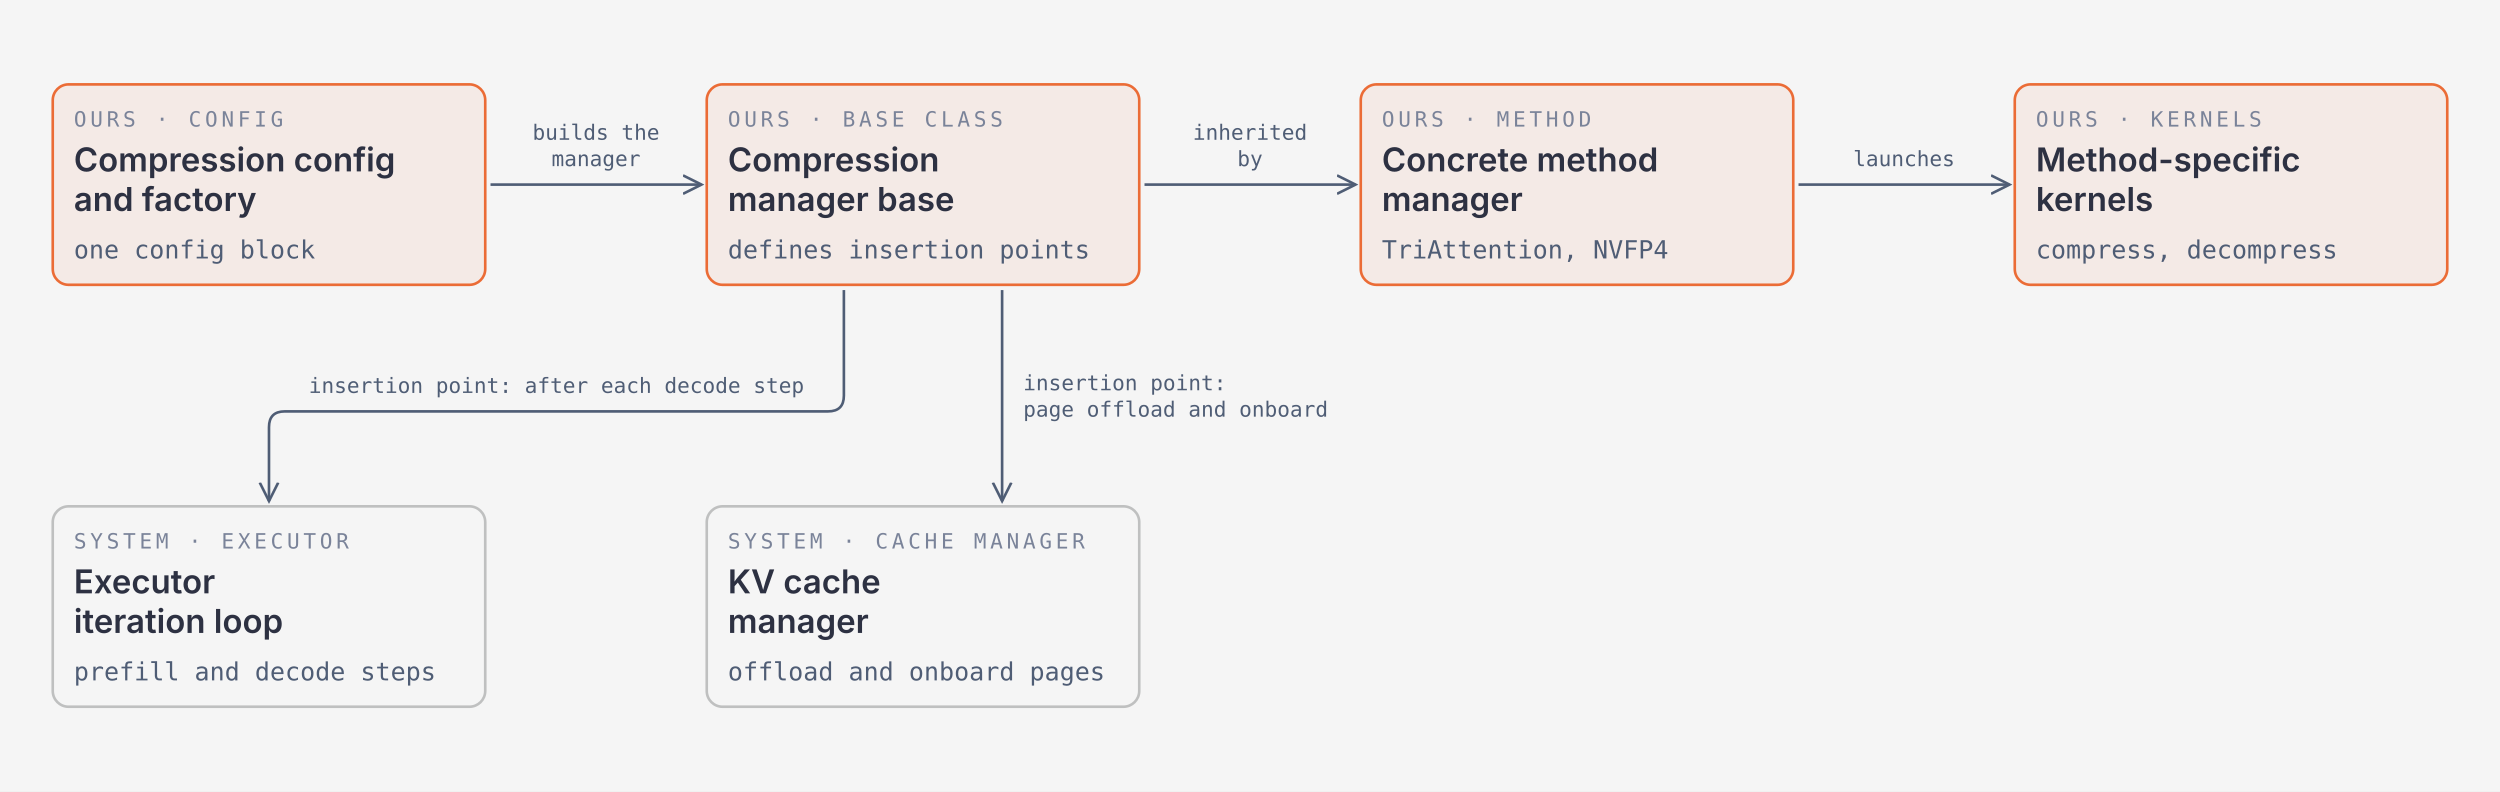
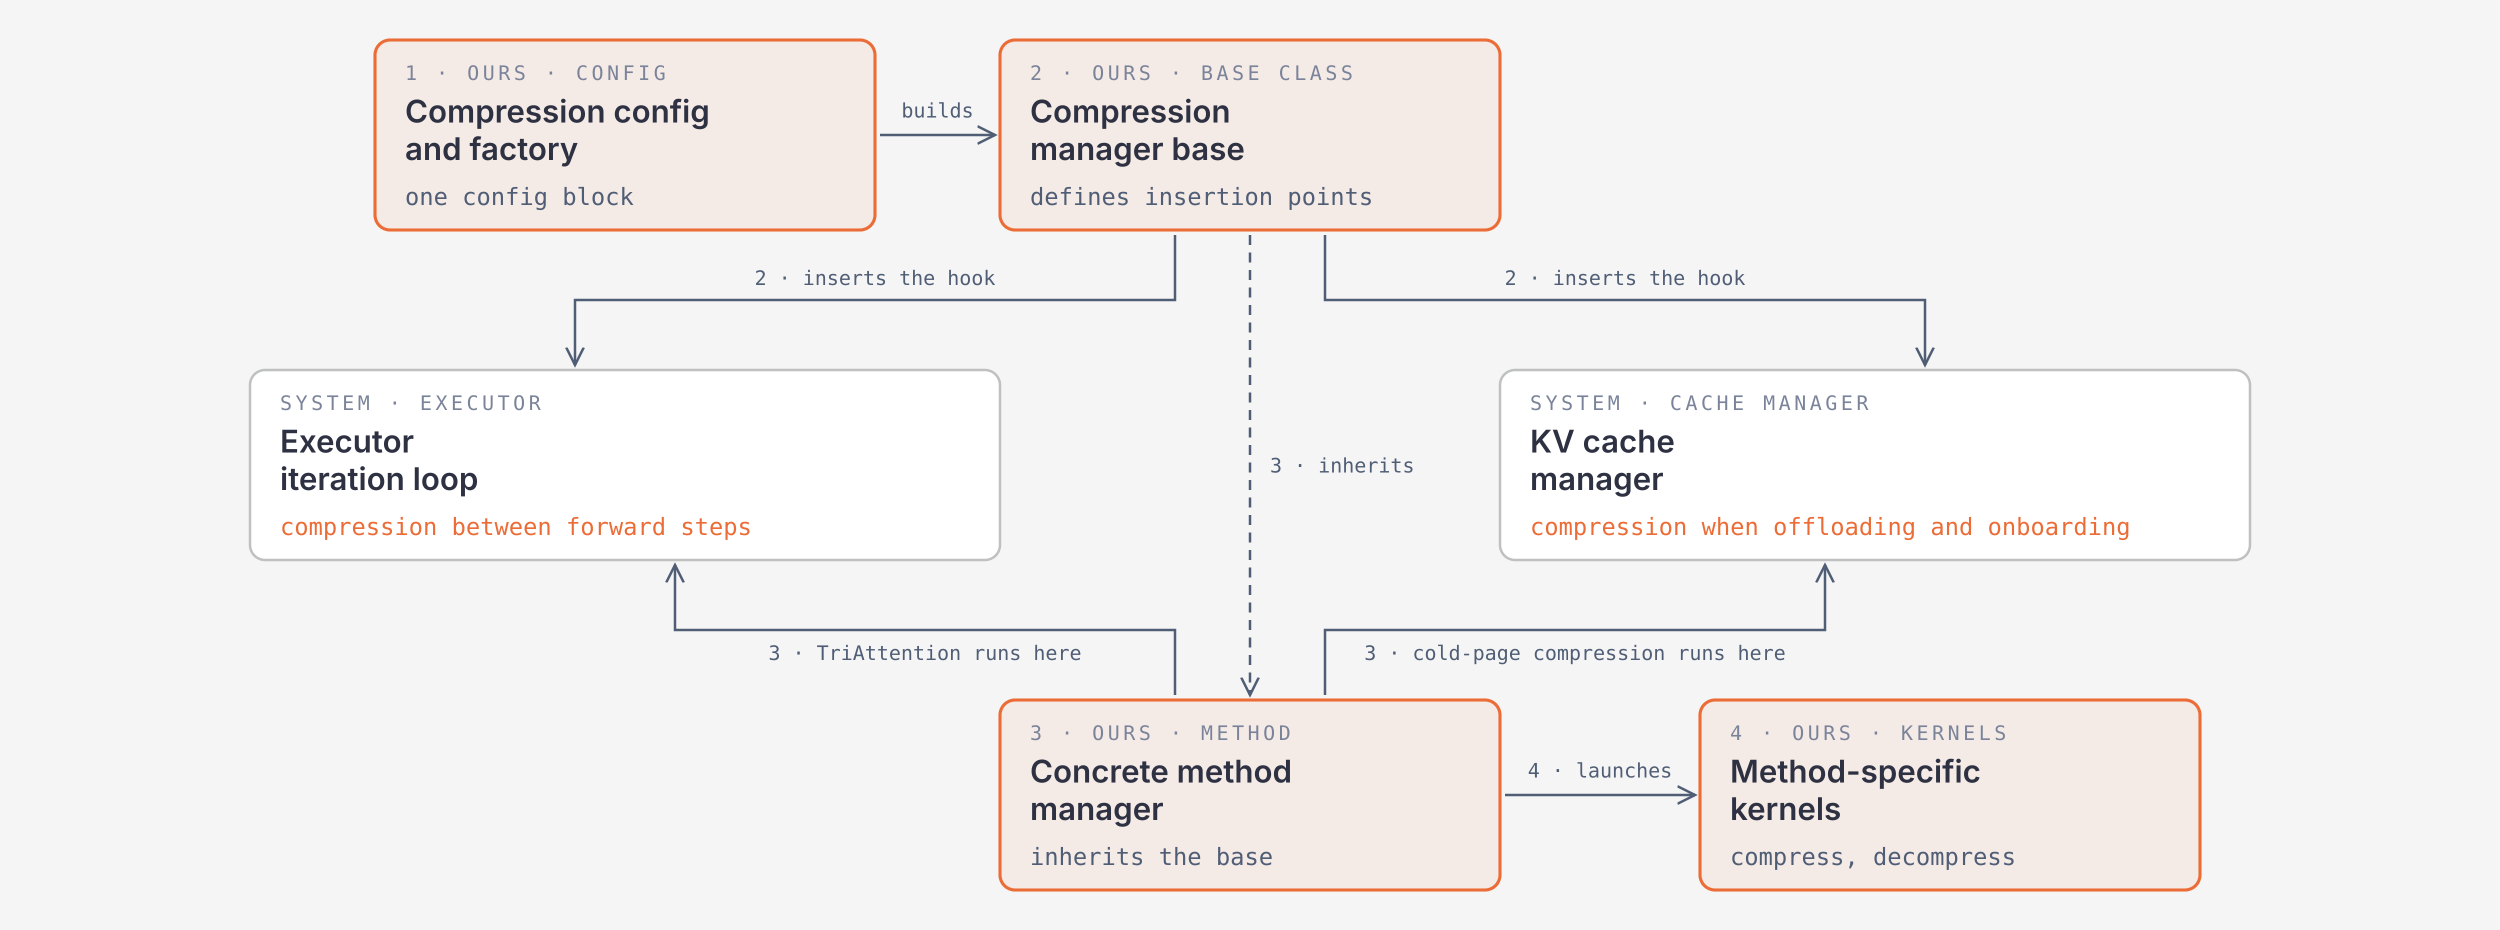
- <svg xmlns="http://www.w3.org/2000/svg" viewBox="0 0 948 300" width="948" height="300">
+ <svg xmlns="http://www.w3.org/2000/svg" viewBox="0 0 1000 372" width="1000" height="372">
  <defs>
    <marker id="ah" markerWidth="8" markerHeight="8" refX="7" refY="4" orient="auto" markerUnits="userSpaceOnUse">
      <path d="M0,0.5 L7,4 L0,7.5" fill="none" stroke="#4f5d75" stroke-width="1" />
    </marker>
  </defs>
-   <rect x="0" y="0" width="948" height="300" fill="#f5f5f5" />
-   <path d="M186,70 L266,70" fill="none" stroke="#4f5d75" stroke-width="1" marker-end="url(#ah)" />
-   <text x="226" y="53" font-family="'Geist Mono','SFMono-Regular',Menlo,Consolas,monospace" font-size="8" font-weight="400" fill="#4f5d75" text-anchor="middle">builds the</text>
-   <text x="226" y="63" font-family="'Geist Mono','SFMono-Regular',Menlo,Consolas,monospace" font-size="8" font-weight="400" fill="#4f5d75" text-anchor="middle">manager</text>
-   <path d="M434,70 L514,70" fill="none" stroke="#4f5d75" stroke-width="1" marker-end="url(#ah)" />
-   <text x="474" y="53" font-family="'Geist Mono','SFMono-Regular',Menlo,Consolas,monospace" font-size="8" font-weight="400" fill="#4f5d75" text-anchor="middle">inherited</text>
-   <text x="474" y="63" font-family="'Geist Mono','SFMono-Regular',Menlo,Consolas,monospace" font-size="8" font-weight="400" fill="#4f5d75" text-anchor="middle">by</text>
-   <path d="M682,70 L762,70" fill="none" stroke="#4f5d75" stroke-width="1" marker-end="url(#ah)" />
-   <text x="722" y="63" font-family="'Geist Mono','SFMono-Regular',Menlo,Consolas,monospace" font-size="8" font-weight="400" fill="#4f5d75" text-anchor="middle">launches</text>
-   <path d="M380,110 L380,190" fill="none" stroke="#4f5d75" stroke-width="1" marker-end="url(#ah)" />
-   <text x="388" y="148" font-family="'Geist Mono','SFMono-Regular',Menlo,Consolas,monospace" font-size="8" font-weight="400" fill="#4f5d75" text-anchor="start">insertion point:</text>
-   <text x="388" y="158" font-family="'Geist Mono','SFMono-Regular',Menlo,Consolas,monospace" font-size="8" font-weight="400" fill="#4f5d75" text-anchor="start">page offload and onboard</text>
-   <path d="M320,110 L320,150 Q320,156 314,156 L108,156 Q102,156 102,162 L102,190" fill="none" stroke="#4f5d75" stroke-width="1" marker-end="url(#ah)" />
-   <text x="211" y="149" font-family="'Geist Mono','SFMono-Regular',Menlo,Consolas,monospace" font-size="8" font-weight="400" fill="#4f5d75" text-anchor="middle">insertion point: after each decode step</text>
-   <rect x="20" y="32" width="164" height="76" rx="6" fill="rgba(235,108,54,0.08)" stroke="#eb6c36" stroke-width="1" />
-   <text x="28" y="48" font-family="'Geist Mono','SFMono-Regular',Menlo,Consolas,monospace" font-size="8" font-weight="500" fill="#7a8399" text-anchor="start" letter-spacing="1.4">OURS · CONFIG</text>
-   <text x="28" y="65" font-family="'Geist','Inter',system-ui,-apple-system,'Segoe UI',sans-serif" font-size="12.5" font-weight="600" fill="#2d3142" text-anchor="start">Compression config</text>
-   <text x="28" y="80" font-family="'Geist','Inter',system-ui,-apple-system,'Segoe UI',sans-serif" font-size="12.5" font-weight="600" fill="#2d3142" text-anchor="start">and factory</text>
-   <text x="28" y="98" font-family="'Geist Mono','SFMono-Regular',Menlo,Consolas,monospace" font-size="9.5" font-weight="400" fill="#4f5d75" text-anchor="start">one config block</text>
-   <rect x="268" y="32" width="164" height="76" rx="6" fill="rgba(235,108,54,0.08)" stroke="#eb6c36" stroke-width="1" />
-   <text x="276" y="48" font-family="'Geist Mono','SFMono-Regular',Menlo,Consolas,monospace" font-size="8" font-weight="500" fill="#7a8399" text-anchor="start" letter-spacing="1.4">OURS · BASE CLASS</text>
-   <text x="276" y="65" font-family="'Geist','Inter',system-ui,-apple-system,'Segoe UI',sans-serif" font-size="12.5" font-weight="600" fill="#2d3142" text-anchor="start">Compression</text>
-   <text x="276" y="80" font-family="'Geist','Inter',system-ui,-apple-system,'Segoe UI',sans-serif" font-size="12.5" font-weight="600" fill="#2d3142" text-anchor="start">manager base</text>
-   <text x="276" y="98" font-family="'Geist Mono','SFMono-Regular',Menlo,Consolas,monospace" font-size="9.5" font-weight="400" fill="#4f5d75" text-anchor="start">defines insertion points</text>
-   <rect x="516" y="32" width="164" height="76" rx="6" fill="rgba(235,108,54,0.08)" stroke="#eb6c36" stroke-width="1" />
-   <text x="524" y="48" font-family="'Geist Mono','SFMono-Regular',Menlo,Consolas,monospace" font-size="8" font-weight="500" fill="#7a8399" text-anchor="start" letter-spacing="1.4">OURS · METHOD</text>
-   <text x="524" y="65" font-family="'Geist','Inter',system-ui,-apple-system,'Segoe UI',sans-serif" font-size="12.5" font-weight="600" fill="#2d3142" text-anchor="start">Concrete method</text>
-   <text x="524" y="80" font-family="'Geist','Inter',system-ui,-apple-system,'Segoe UI',sans-serif" font-size="12.5" font-weight="600" fill="#2d3142" text-anchor="start">manager</text>
-   <text x="524" y="98" font-family="'Geist Mono','SFMono-Regular',Menlo,Consolas,monospace" font-size="9.5" font-weight="400" fill="#4f5d75" text-anchor="start">TriAttention, NVFP4</text>
-   <rect x="764" y="32" width="164" height="76" rx="6" fill="rgba(235,108,54,0.08)" stroke="#eb6c36" stroke-width="1" />
-   <text x="772" y="48" font-family="'Geist Mono','SFMono-Regular',Menlo,Consolas,monospace" font-size="8" font-weight="500" fill="#7a8399" text-anchor="start" letter-spacing="1.4">OURS · KERNELS</text>
-   <text x="772" y="65" font-family="'Geist','Inter',system-ui,-apple-system,'Segoe UI',sans-serif" font-size="12.5" font-weight="600" fill="#2d3142" text-anchor="start">Method-specific</text>
-   <text x="772" y="80" font-family="'Geist','Inter',system-ui,-apple-system,'Segoe UI',sans-serif" font-size="12.5" font-weight="600" fill="#2d3142" text-anchor="start">kernels</text>
-   <text x="772" y="98" font-family="'Geist Mono','SFMono-Regular',Menlo,Consolas,monospace" font-size="9.5" font-weight="400" fill="#4f5d75" text-anchor="start">compress, decompress</text>
-   <rect x="20" y="192" width="164" height="76" rx="6" fill="#f5f5f5" stroke="#bfc0c0" stroke-width="1" />
-   <text x="28" y="208" font-family="'Geist Mono','SFMono-Regular',Menlo,Consolas,monospace" font-size="8" font-weight="500" fill="#7a8399" text-anchor="start" letter-spacing="1.4">SYSTEM · EXECUTOR</text>
-   <text x="28" y="225" font-family="'Geist','Inter',system-ui,-apple-system,'Segoe UI',sans-serif" font-size="12.5" font-weight="600" fill="#2d3142" text-anchor="start">Executor</text>
-   <text x="28" y="240" font-family="'Geist','Inter',system-ui,-apple-system,'Segoe UI',sans-serif" font-size="12.5" font-weight="600" fill="#2d3142" text-anchor="start">iteration loop</text>
-   <text x="28" y="258" font-family="'Geist Mono','SFMono-Regular',Menlo,Consolas,monospace" font-size="9.5" font-weight="400" fill="#4f5d75" text-anchor="start">prefill and decode steps</text>
-   <rect x="268" y="192" width="164" height="76" rx="6" fill="#f5f5f5" stroke="#bfc0c0" stroke-width="1" />
-   <text x="276" y="208" font-family="'Geist Mono','SFMono-Regular',Menlo,Consolas,monospace" font-size="8" font-weight="500" fill="#7a8399" text-anchor="start" letter-spacing="1.4">SYSTEM · CACHE MANAGER</text>
-   <text x="276" y="225" font-family="'Geist','Inter',system-ui,-apple-system,'Segoe UI',sans-serif" font-size="12.5" font-weight="600" fill="#2d3142" text-anchor="start">KV cache</text>
-   <text x="276" y="240" font-family="'Geist','Inter',system-ui,-apple-system,'Segoe UI',sans-serif" font-size="12.5" font-weight="600" fill="#2d3142" text-anchor="start">manager</text>
-   <text x="276" y="258" font-family="'Geist Mono','SFMono-Regular',Menlo,Consolas,monospace" font-size="9.5" font-weight="400" fill="#4f5d75" text-anchor="start">offload and onboard pages</text>
+   <rect width="1000" height="372" fill="#f5f5f5" />
+   <rect x="150" y="16" width="200" height="76" rx="6" fill="rgba(235,108,54,0.08)" stroke="#eb6c36" stroke-width="1.25" />
+   <text x="162" y="32" font-family="'Geist Mono','SFMono-Regular',Menlo,Consolas,monospace" font-size="8" font-weight="500" letter-spacing="1.4" fill="#7a8399" text-anchor="start">1 · OURS · CONFIG</text>
+   <text x="162" y="49" font-family="'Geist','Inter',system-ui,-apple-system,'Segoe UI',sans-serif" font-size="12.5" font-weight="600" fill="#2d3142" text-anchor="start">Compression config</text>
+   <text x="162" y="64" font-family="'Geist','Inter',system-ui,-apple-system,'Segoe UI',sans-serif" font-size="12.5" font-weight="600" fill="#2d3142" text-anchor="start">and factory</text>
+   <text x="162" y="82" font-family="'Geist Mono','SFMono-Regular',Menlo,Consolas,monospace" font-size="9.5" font-weight="500" fill="#4f5d75" text-anchor="start">one config block</text>
+   <rect x="400" y="16" width="200" height="76" rx="6" fill="rgba(235,108,54,0.08)" stroke="#eb6c36" stroke-width="1.25" />
+   <text x="412" y="32" font-family="'Geist Mono','SFMono-Regular',Menlo,Consolas,monospace" font-size="8" font-weight="500" letter-spacing="1.4" fill="#7a8399" text-anchor="start">2 · OURS · BASE CLASS</text>
+   <text x="412" y="49" font-family="'Geist','Inter',system-ui,-apple-system,'Segoe UI',sans-serif" font-size="12.5" font-weight="600" fill="#2d3142" text-anchor="start">Compression</text>
+   <text x="412" y="64" font-family="'Geist','Inter',system-ui,-apple-system,'Segoe UI',sans-serif" font-size="12.5" font-weight="600" fill="#2d3142" text-anchor="start">manager base</text>
+   <text x="412" y="82" font-family="'Geist Mono','SFMono-Regular',Menlo,Consolas,monospace" font-size="9.5" font-weight="500" fill="#4f5d75" text-anchor="start">defines insertion points</text>
+   <rect x="100" y="148" width="300" height="76" rx="6" fill="#ffffff" stroke="#bfc0c0" stroke-width="1" />
+   <text x="112" y="164" font-family="'Geist Mono','SFMono-Regular',Menlo,Consolas,monospace" font-size="8" font-weight="500" letter-spacing="1.4" fill="#7a8399" text-anchor="start">SYSTEM · EXECUTOR</text>
+   <text x="112" y="181" font-family="'Geist','Inter',system-ui,-apple-system,'Segoe UI',sans-serif" font-size="12.5" font-weight="600" fill="#2d3142" text-anchor="start">Executor</text>
+   <text x="112" y="196" font-family="'Geist','Inter',system-ui,-apple-system,'Segoe UI',sans-serif" font-size="12.5" font-weight="600" fill="#2d3142" text-anchor="start">iteration loop</text>
+   <text x="112" y="214" font-family="'Geist Mono','SFMono-Regular',Menlo,Consolas,monospace" font-size="9.5" font-weight="500" fill="#eb6c36" text-anchor="start">compression between forward steps</text>
+   <rect x="600" y="148" width="300" height="76" rx="6" fill="#ffffff" stroke="#bfc0c0" stroke-width="1" />
+   <text x="612" y="164" font-family="'Geist Mono','SFMono-Regular',Menlo,Consolas,monospace" font-size="8" font-weight="500" letter-spacing="1.4" fill="#7a8399" text-anchor="start">SYSTEM · CACHE MANAGER</text>
+   <text x="612" y="181" font-family="'Geist','Inter',system-ui,-apple-system,'Segoe UI',sans-serif" font-size="12.5" font-weight="600" fill="#2d3142" text-anchor="start">KV cache</text>
+   <text x="612" y="196" font-family="'Geist','Inter',system-ui,-apple-system,'Segoe UI',sans-serif" font-size="12.5" font-weight="600" fill="#2d3142" text-anchor="start">manager</text>
+   <text x="612" y="214" font-family="'Geist Mono','SFMono-Regular',Menlo,Consolas,monospace" font-size="9.5" font-weight="500" fill="#eb6c36" text-anchor="start">compression when offloading and onboarding</text>
+   <rect x="400" y="280" width="200" height="76" rx="6" fill="rgba(235,108,54,0.08)" stroke="#eb6c36" stroke-width="1.25" />
+   <text x="412" y="296" font-family="'Geist Mono','SFMono-Regular',Menlo,Consolas,monospace" font-size="8" font-weight="500" letter-spacing="1.4" fill="#7a8399" text-anchor="start">3 · OURS · METHOD</text>
+   <text x="412" y="313" font-family="'Geist','Inter',system-ui,-apple-system,'Segoe UI',sans-serif" font-size="12.5" font-weight="600" fill="#2d3142" text-anchor="start">Concrete method</text>
+   <text x="412" y="328" font-family="'Geist','Inter',system-ui,-apple-system,'Segoe UI',sans-serif" font-size="12.5" font-weight="600" fill="#2d3142" text-anchor="start">manager</text>
+   <text x="412" y="346" font-family="'Geist Mono','SFMono-Regular',Menlo,Consolas,monospace" font-size="9.5" font-weight="500" fill="#4f5d75" text-anchor="start">inherits the base</text>
+   <rect x="680" y="280" width="200" height="76" rx="6" fill="rgba(235,108,54,0.08)" stroke="#eb6c36" stroke-width="1.25" />
+   <text x="692" y="296" font-family="'Geist Mono','SFMono-Regular',Menlo,Consolas,monospace" font-size="8" font-weight="500" letter-spacing="1.4" fill="#7a8399" text-anchor="start">4 · OURS · KERNELS</text>
+   <text x="692" y="313" font-family="'Geist','Inter',system-ui,-apple-system,'Segoe UI',sans-serif" font-size="12.5" font-weight="600" fill="#2d3142" text-anchor="start">Method-specific</text>
+   <text x="692" y="328" font-family="'Geist','Inter',system-ui,-apple-system,'Segoe UI',sans-serif" font-size="12.5" font-weight="600" fill="#2d3142" text-anchor="start">kernels</text>
+   <text x="692" y="346" font-family="'Geist Mono','SFMono-Regular',Menlo,Consolas,monospace" font-size="9.5" font-weight="500" fill="#4f5d75" text-anchor="start">compress, decompress</text>
+   <path d="M352,54.0 L398,54.0" fill="none" stroke="#4f5d75" stroke-width="1" marker-end="url(#ah)" />
+   <text x="375" y="47.0" font-family="'Geist Mono','SFMono-Regular',Menlo,Consolas,monospace" font-size="8" fill="#4f5d75" text-anchor="middle">builds</text>
+   <path d="M470,94 L470,120 L230,120 L230,146" fill="none" stroke="#4f5d75" stroke-width="1" marker-end="url(#ah)" />
+   <text x="350.0" y="114" font-family="'Geist Mono','SFMono-Regular',Menlo,Consolas,monospace" font-size="8" fill="#4f5d75" text-anchor="middle">2 · inserts the hook</text>
+   <path d="M530,94 L530,120 L770,120 L770,146" fill="none" stroke="#4f5d75" stroke-width="1" marker-end="url(#ah)" />
+   <text x="650.0" y="114" font-family="'Geist Mono','SFMono-Regular',Menlo,Consolas,monospace" font-size="8" fill="#4f5d75" text-anchor="middle">2 · inserts the hook</text>
+   <path d="M500,94 L500,278" fill="none" stroke="#4f5d75" stroke-width="1" stroke-dasharray="4,3" marker-end="url(#ah)" />
+   <text x="508" y="189.0" font-family="'Geist Mono','SFMono-Regular',Menlo,Consolas,monospace" font-size="8" fill="#4f5d75" text-anchor="start">3 · inherits</text>
+   <path d="M470,278 L470,252 L270,252 L270,226" fill="none" stroke="#4f5d75" stroke-width="1" marker-end="url(#ah)" />
+   <text x="370.0" y="264" font-family="'Geist Mono','SFMono-Regular',Menlo,Consolas,monospace" font-size="8" fill="#4f5d75" text-anchor="middle">3 · TriAttention runs here</text>
+   <path d="M530,278 L530,252 L730,252 L730,226" fill="none" stroke="#4f5d75" stroke-width="1" marker-end="url(#ah)" />
+   <text x="630.0" y="264" font-family="'Geist Mono','SFMono-Regular',Menlo,Consolas,monospace" font-size="8" fill="#4f5d75" text-anchor="middle">3 · cold-page compression runs here</text>
+   <path d="M602,318.0 L678,318.0" fill="none" stroke="#4f5d75" stroke-width="1" marker-end="url(#ah)" />
+   <text x="640" y="311.0" font-family="'Geist Mono','SFMono-Regular',Menlo,Consolas,monospace" font-size="8" fill="#4f5d75" text-anchor="middle">4 · launches</text>
</svg>
